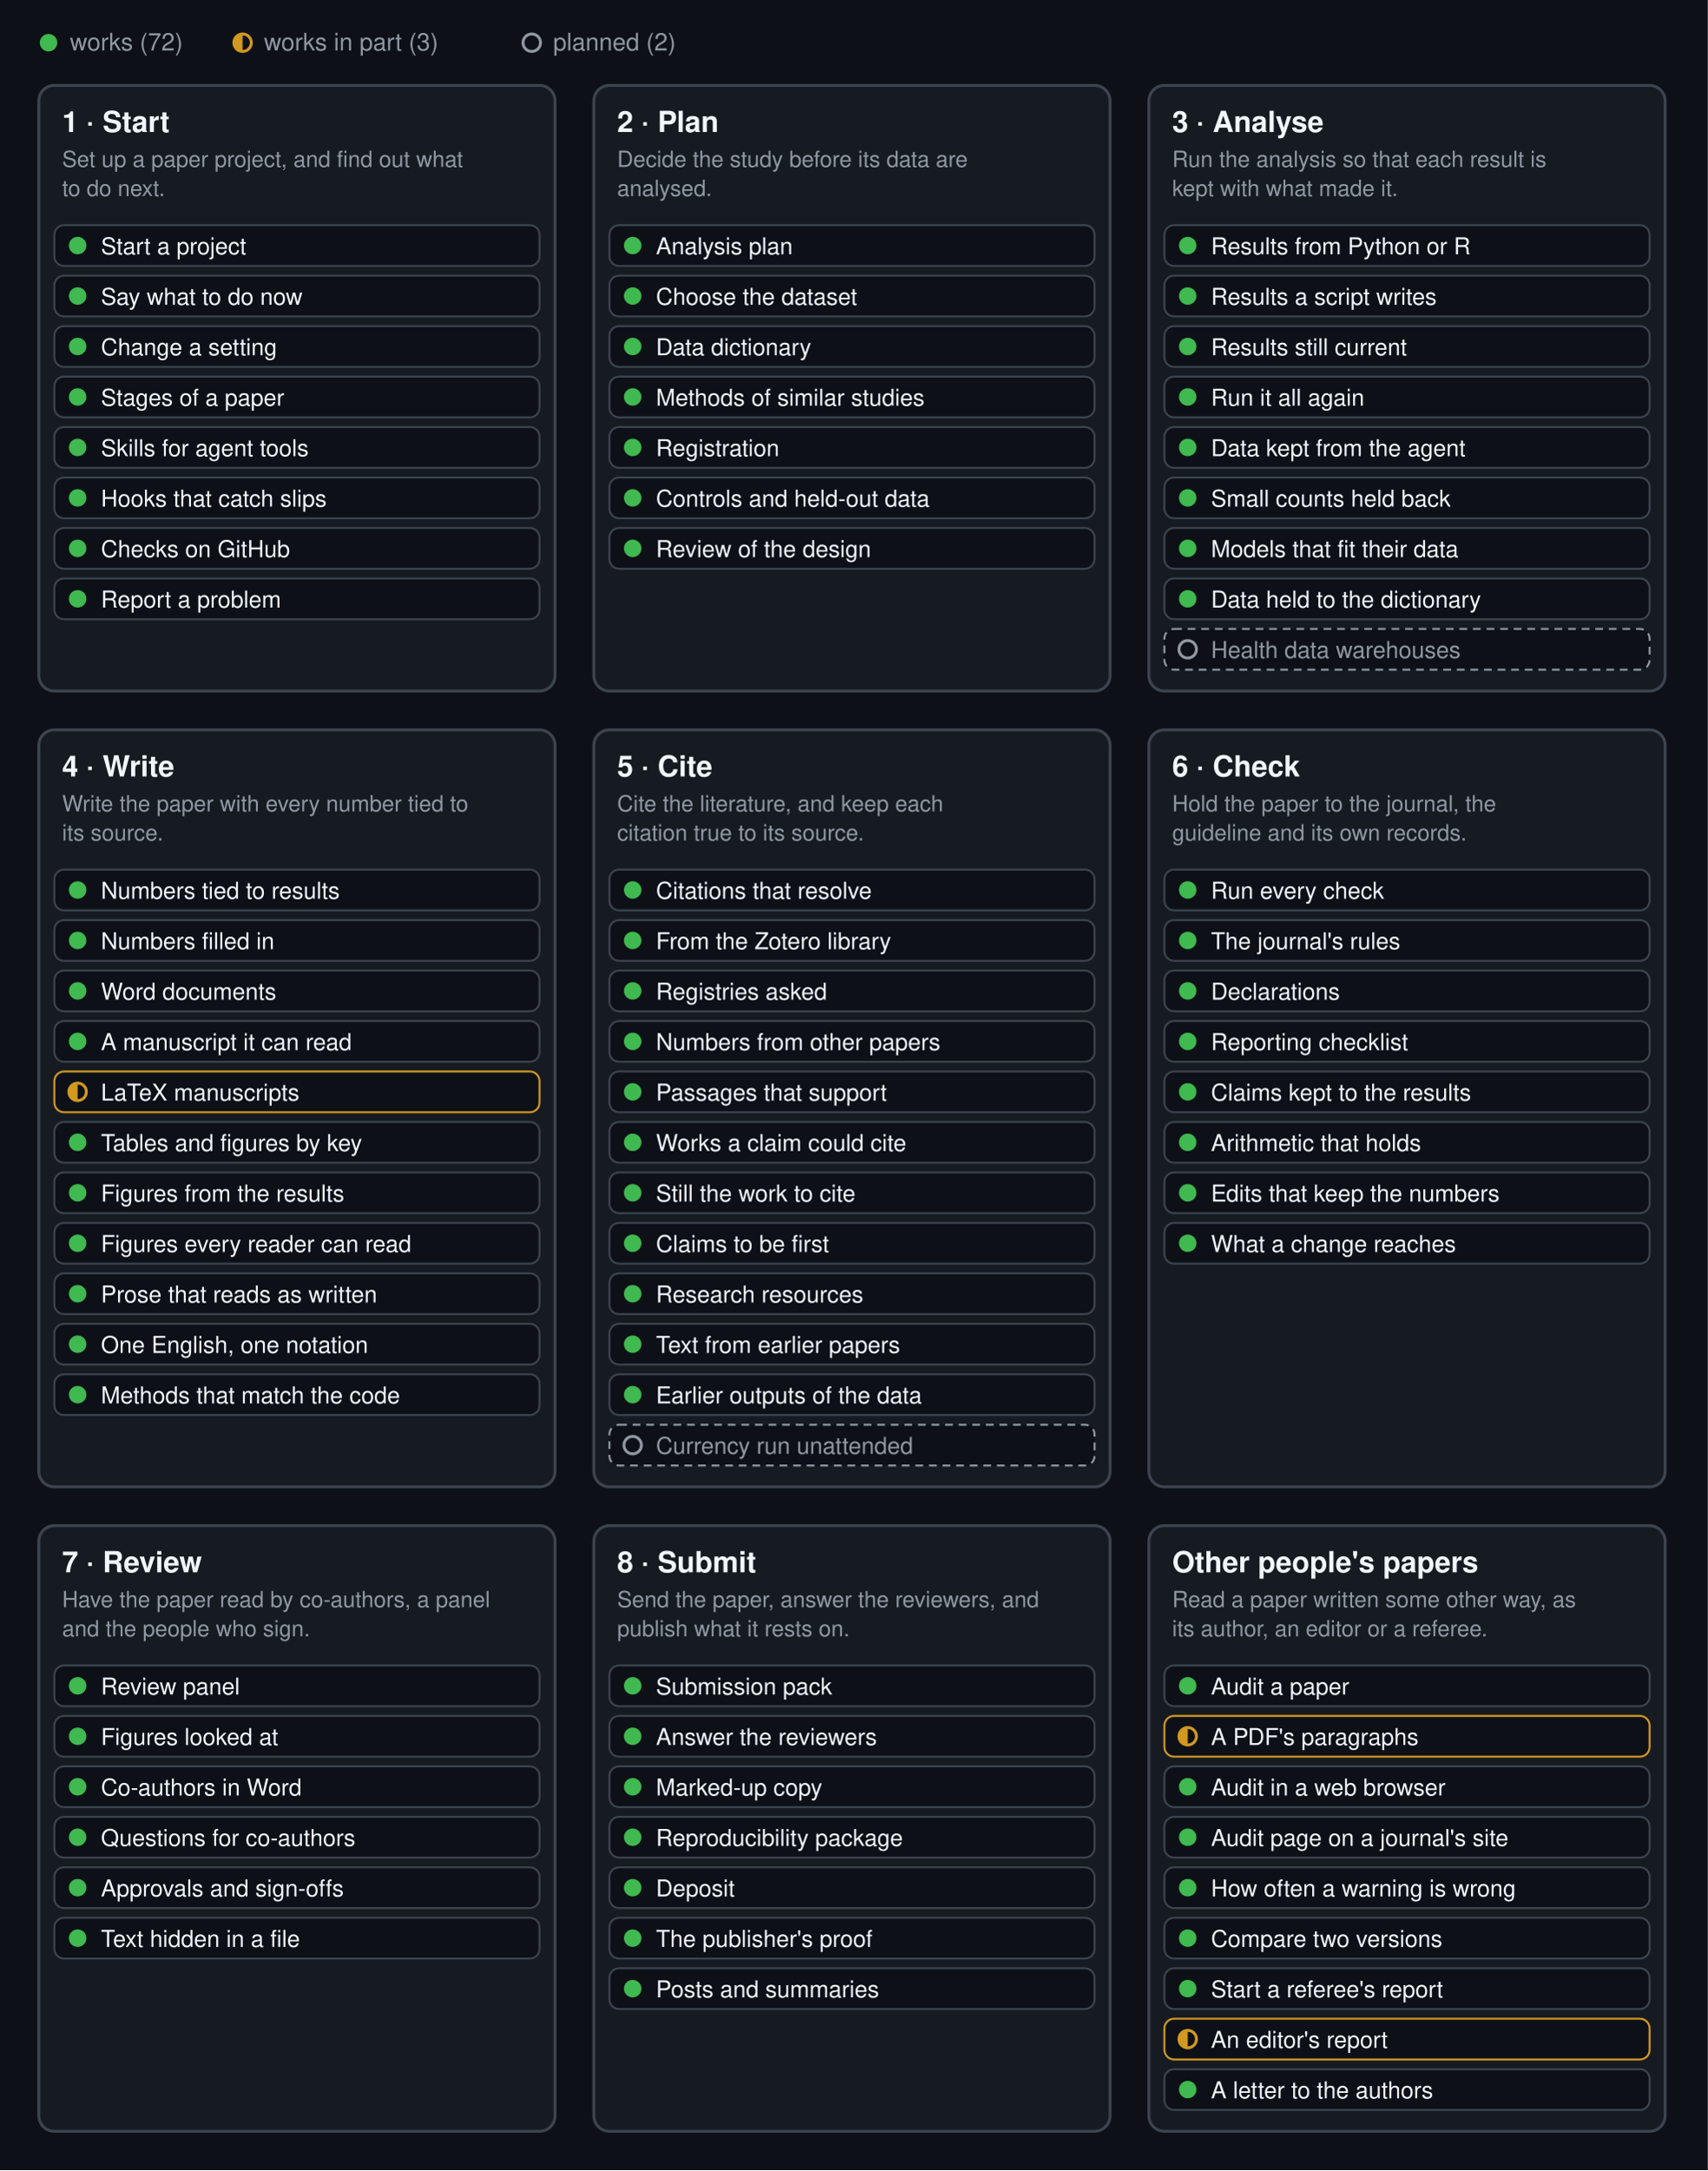
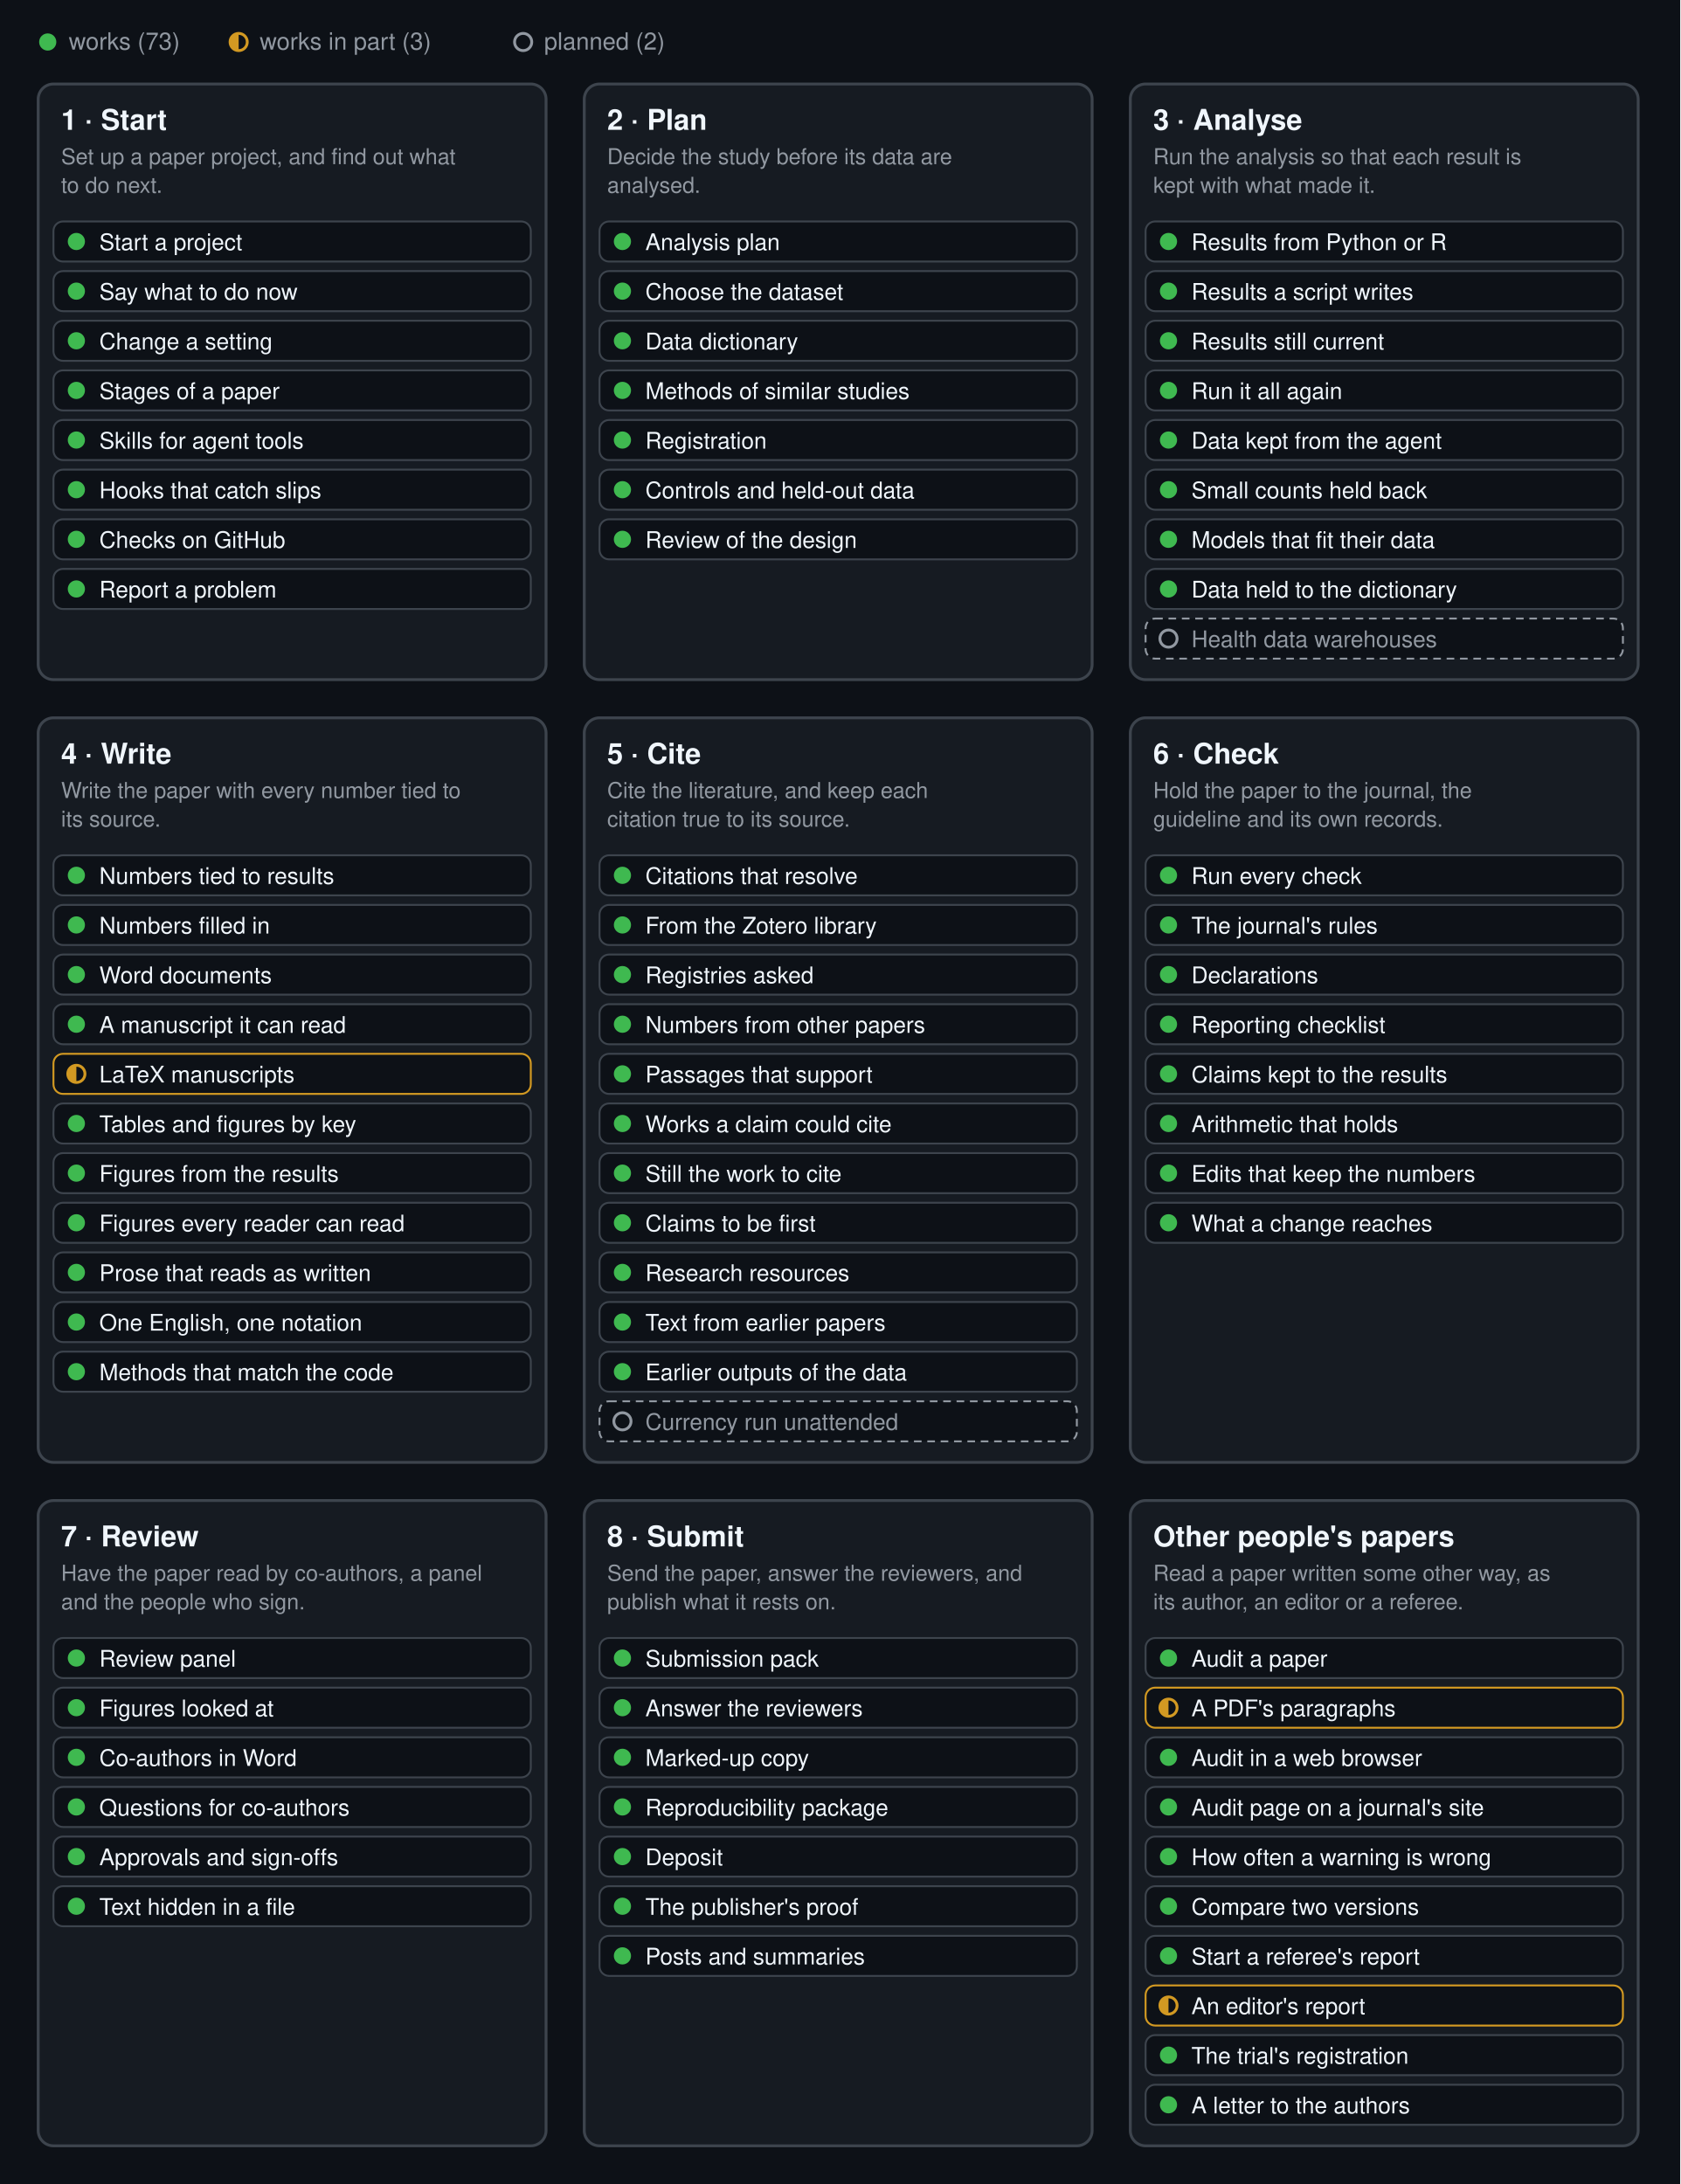
- <svg xmlns="http://www.w3.org/2000/svg" viewBox="0 0 880 1118" width="880" height="1118" role="img" font-family="-apple-system, 'Segoe UI', Helvetica, Arial, sans-serif">
-   <rect width="880" height="1118" fill="#0d1117" />
+ <svg xmlns="http://www.w3.org/2000/svg" viewBox="0 0 880 1144" width="880" height="1144" role="img" font-family="-apple-system, 'Segoe UI', Helvetica, Arial, sans-serif">
+   <rect width="880" height="1144" fill="#0d1117" />
  <circle cx="25" cy="22" r="4.5" fill="#3fb950" />
-   <text x="36" y="26" font-size="12.5" fill="#9198a1">works (72)</text>
+   <text x="36" y="26" font-size="12.5" fill="#9198a1">works (73)</text>
  <circle cx="125" cy="22" r="4.5" fill="#0d1117" stroke="#d29922" stroke-width="1.5" />
  <path d="M 125 17.5 A 4.5 4.5 0 0 0 125 26.5 Z" fill="#d29922" />
  <text x="136" y="26" font-size="12.5" fill="#9198a1">works in part (3)</text>
  <circle cx="274" cy="22" r="4.5" fill="#0d1117" stroke="#9198a1" stroke-width="1.5" />
  <text x="285" y="26" font-size="12.5" fill="#9198a1">planned (2)</text>
  <rect x="20" y="44" width="266" height="312" rx="8" fill="#161b22" stroke="#3d444d" stroke-width="1.5" />
  <text x="32" y="68" font-size="15" font-weight="600" fill="#f0f6fc">1 · Start</text>
  <text x="32" y="86" font-size="11.5" fill="#9198a1">Set up a paper project, and find out what</text>
  <text x="32" y="101" font-size="11.5" fill="#9198a1">to do next.</text>
  <rect x="28" y="116" width="250" height="21" rx="5" fill="#0d1117" stroke="#3d444d" stroke-width="1" />
  <circle cx="40" cy="126.5" r="4.5" fill="#3fb950" />
  <text x="52" y="131" font-size="12" fill="#f0f6fc">Start a project</text>
  <rect x="28" y="142" width="250" height="21" rx="5" fill="#0d1117" stroke="#3d444d" stroke-width="1" />
  <circle cx="40" cy="152.5" r="4.5" fill="#3fb950" />
  <text x="52" y="157" font-size="12" fill="#f0f6fc">Say what to do now</text>
  <rect x="28" y="168" width="250" height="21" rx="5" fill="#0d1117" stroke="#3d444d" stroke-width="1" />
  <circle cx="40" cy="178.5" r="4.5" fill="#3fb950" />
  <text x="52" y="183" font-size="12" fill="#f0f6fc">Change a setting</text>
  <rect x="28" y="194" width="250" height="21" rx="5" fill="#0d1117" stroke="#3d444d" stroke-width="1" />
  <circle cx="40" cy="204.5" r="4.5" fill="#3fb950" />
  <text x="52" y="209" font-size="12" fill="#f0f6fc">Stages of a paper</text>
  <rect x="28" y="220" width="250" height="21" rx="5" fill="#0d1117" stroke="#3d444d" stroke-width="1" />
  <circle cx="40" cy="230.5" r="4.5" fill="#3fb950" />
  <text x="52" y="235" font-size="12" fill="#f0f6fc">Skills for agent tools</text>
  <rect x="28" y="246" width="250" height="21" rx="5" fill="#0d1117" stroke="#3d444d" stroke-width="1" />
  <circle cx="40" cy="256.5" r="4.5" fill="#3fb950" />
  <text x="52" y="261" font-size="12" fill="#f0f6fc">Hooks that catch slips</text>
  <rect x="28" y="272" width="250" height="21" rx="5" fill="#0d1117" stroke="#3d444d" stroke-width="1" />
  <circle cx="40" cy="282.5" r="4.5" fill="#3fb950" />
  <text x="52" y="287" font-size="12" fill="#f0f6fc">Checks on GitHub</text>
  <rect x="28" y="298" width="250" height="21" rx="5" fill="#0d1117" stroke="#3d444d" stroke-width="1" />
  <circle cx="40" cy="308.5" r="4.5" fill="#3fb950" />
  <text x="52" y="313" font-size="12" fill="#f0f6fc">Report a problem</text>
  <rect x="306" y="44" width="266" height="312" rx="8" fill="#161b22" stroke="#3d444d" stroke-width="1.5" />
  <text x="318" y="68" font-size="15" font-weight="600" fill="#f0f6fc">2 · Plan</text>
  <text x="318" y="86" font-size="11.5" fill="#9198a1">Decide the study before its data are</text>
  <text x="318" y="101" font-size="11.5" fill="#9198a1">analysed.</text>
  <rect x="314" y="116" width="250" height="21" rx="5" fill="#0d1117" stroke="#3d444d" stroke-width="1" />
  <circle cx="326" cy="126.5" r="4.5" fill="#3fb950" />
  <text x="338" y="131" font-size="12" fill="#f0f6fc">Analysis plan</text>
  <rect x="314" y="142" width="250" height="21" rx="5" fill="#0d1117" stroke="#3d444d" stroke-width="1" />
  <circle cx="326" cy="152.5" r="4.5" fill="#3fb950" />
  <text x="338" y="157" font-size="12" fill="#f0f6fc">Choose the dataset</text>
  <rect x="314" y="168" width="250" height="21" rx="5" fill="#0d1117" stroke="#3d444d" stroke-width="1" />
  <circle cx="326" cy="178.5" r="4.5" fill="#3fb950" />
  <text x="338" y="183" font-size="12" fill="#f0f6fc">Data dictionary</text>
  <rect x="314" y="194" width="250" height="21" rx="5" fill="#0d1117" stroke="#3d444d" stroke-width="1" />
  <circle cx="326" cy="204.5" r="4.5" fill="#3fb950" />
  <text x="338" y="209" font-size="12" fill="#f0f6fc">Methods of similar studies</text>
  <rect x="314" y="220" width="250" height="21" rx="5" fill="#0d1117" stroke="#3d444d" stroke-width="1" />
  <circle cx="326" cy="230.5" r="4.5" fill="#3fb950" />
  <text x="338" y="235" font-size="12" fill="#f0f6fc">Registration</text>
  <rect x="314" y="246" width="250" height="21" rx="5" fill="#0d1117" stroke="#3d444d" stroke-width="1" />
  <circle cx="326" cy="256.5" r="4.5" fill="#3fb950" />
  <text x="338" y="261" font-size="12" fill="#f0f6fc">Controls and held-out data</text>
  <rect x="314" y="272" width="250" height="21" rx="5" fill="#0d1117" stroke="#3d444d" stroke-width="1" />
  <circle cx="326" cy="282.5" r="4.5" fill="#3fb950" />
  <text x="338" y="287" font-size="12" fill="#f0f6fc">Review of the design</text>
  <rect x="592" y="44" width="266" height="312" rx="8" fill="#161b22" stroke="#3d444d" stroke-width="1.5" />
  <text x="604" y="68" font-size="15" font-weight="600" fill="#f0f6fc">3 · Analyse</text>
  <text x="604" y="86" font-size="11.5" fill="#9198a1">Run the analysis so that each result is</text>
  <text x="604" y="101" font-size="11.5" fill="#9198a1">kept with what made it.</text>
  <rect x="600" y="116" width="250" height="21" rx="5" fill="#0d1117" stroke="#3d444d" stroke-width="1" />
  <circle cx="612" cy="126.5" r="4.5" fill="#3fb950" />
  <text x="624" y="131" font-size="12" fill="#f0f6fc">Results from Python or R</text>
  <rect x="600" y="142" width="250" height="21" rx="5" fill="#0d1117" stroke="#3d444d" stroke-width="1" />
  <circle cx="612" cy="152.5" r="4.5" fill="#3fb950" />
  <text x="624" y="157" font-size="12" fill="#f0f6fc">Results a script writes</text>
  <rect x="600" y="168" width="250" height="21" rx="5" fill="#0d1117" stroke="#3d444d" stroke-width="1" />
  <circle cx="612" cy="178.5" r="4.5" fill="#3fb950" />
  <text x="624" y="183" font-size="12" fill="#f0f6fc">Results still current</text>
  <rect x="600" y="194" width="250" height="21" rx="5" fill="#0d1117" stroke="#3d444d" stroke-width="1" />
  <circle cx="612" cy="204.5" r="4.5" fill="#3fb950" />
  <text x="624" y="209" font-size="12" fill="#f0f6fc">Run it all again</text>
  <rect x="600" y="220" width="250" height="21" rx="5" fill="#0d1117" stroke="#3d444d" stroke-width="1" />
  <circle cx="612" cy="230.5" r="4.5" fill="#3fb950" />
  <text x="624" y="235" font-size="12" fill="#f0f6fc">Data kept from the agent</text>
  <rect x="600" y="246" width="250" height="21" rx="5" fill="#0d1117" stroke="#3d444d" stroke-width="1" />
  <circle cx="612" cy="256.5" r="4.5" fill="#3fb950" />
  <text x="624" y="261" font-size="12" fill="#f0f6fc">Small counts held back</text>
  <rect x="600" y="272" width="250" height="21" rx="5" fill="#0d1117" stroke="#3d444d" stroke-width="1" />
  <circle cx="612" cy="282.5" r="4.5" fill="#3fb950" />
  <text x="624" y="287" font-size="12" fill="#f0f6fc">Models that fit their data</text>
  <rect x="600" y="298" width="250" height="21" rx="5" fill="#0d1117" stroke="#3d444d" stroke-width="1" />
  <circle cx="612" cy="308.5" r="4.5" fill="#3fb950" />
  <text x="624" y="313" font-size="12" fill="#f0f6fc">Data held to the dictionary</text>
  <rect x="600" y="324" width="250" height="21" rx="5" fill="#0d1117" stroke="#9198a1" stroke-width="1" stroke-dasharray="4 3" />
  <circle cx="612" cy="334.5" r="4.5" fill="#0d1117" stroke="#9198a1" stroke-width="1.5" />
  <text x="624" y="339" font-size="12" fill="#9198a1">Health data warehouses</text>
  <rect x="20" y="376" width="266" height="390" rx="8" fill="#161b22" stroke="#3d444d" stroke-width="1.5" />
  <text x="32" y="400" font-size="15" font-weight="600" fill="#f0f6fc">4 · Write</text>
  <text x="32" y="418" font-size="11.5" fill="#9198a1">Write the paper with every number tied to</text>
  <text x="32" y="433" font-size="11.5" fill="#9198a1">its source.</text>
  <rect x="28" y="448" width="250" height="21" rx="5" fill="#0d1117" stroke="#3d444d" stroke-width="1" />
  <circle cx="40" cy="458.5" r="4.5" fill="#3fb950" />
  <text x="52" y="463" font-size="12" fill="#f0f6fc">Numbers tied to results</text>
  <rect x="28" y="474" width="250" height="21" rx="5" fill="#0d1117" stroke="#3d444d" stroke-width="1" />
  <circle cx="40" cy="484.5" r="4.5" fill="#3fb950" />
  <text x="52" y="489" font-size="12" fill="#f0f6fc">Numbers filled in</text>
  <rect x="28" y="500" width="250" height="21" rx="5" fill="#0d1117" stroke="#3d444d" stroke-width="1" />
  <circle cx="40" cy="510.5" r="4.5" fill="#3fb950" />
  <text x="52" y="515" font-size="12" fill="#f0f6fc">Word documents</text>
  <rect x="28" y="526" width="250" height="21" rx="5" fill="#0d1117" stroke="#3d444d" stroke-width="1" />
  <circle cx="40" cy="536.5" r="4.5" fill="#3fb950" />
  <text x="52" y="541" font-size="12" fill="#f0f6fc">A manuscript it can read</text>
  <rect x="28" y="552" width="250" height="21" rx="5" fill="#0d1117" stroke="#d29922" stroke-width="1" />
  <circle cx="40" cy="562.5" r="4.5" fill="#0d1117" stroke="#d29922" stroke-width="1.5" />
  <path d="M 40 558.0 A 4.5 4.5 0 0 0 40 567.0 Z" fill="#d29922" />
  <text x="52" y="567" font-size="12" fill="#f0f6fc">LaTeX manuscripts</text>
  <rect x="28" y="578" width="250" height="21" rx="5" fill="#0d1117" stroke="#3d444d" stroke-width="1" />
  <circle cx="40" cy="588.5" r="4.5" fill="#3fb950" />
  <text x="52" y="593" font-size="12" fill="#f0f6fc">Tables and figures by key</text>
  <rect x="28" y="604" width="250" height="21" rx="5" fill="#0d1117" stroke="#3d444d" stroke-width="1" />
  <circle cx="40" cy="614.5" r="4.5" fill="#3fb950" />
  <text x="52" y="619" font-size="12" fill="#f0f6fc">Figures from the results</text>
  <rect x="28" y="630" width="250" height="21" rx="5" fill="#0d1117" stroke="#3d444d" stroke-width="1" />
  <circle cx="40" cy="640.5" r="4.5" fill="#3fb950" />
  <text x="52" y="645" font-size="12" fill="#f0f6fc">Figures every reader can read</text>
  <rect x="28" y="656" width="250" height="21" rx="5" fill="#0d1117" stroke="#3d444d" stroke-width="1" />
  <circle cx="40" cy="666.5" r="4.5" fill="#3fb950" />
  <text x="52" y="671" font-size="12" fill="#f0f6fc">Prose that reads as written</text>
  <rect x="28" y="682" width="250" height="21" rx="5" fill="#0d1117" stroke="#3d444d" stroke-width="1" />
  <circle cx="40" cy="692.5" r="4.5" fill="#3fb950" />
  <text x="52" y="697" font-size="12" fill="#f0f6fc">One English, one notation</text>
  <rect x="28" y="708" width="250" height="21" rx="5" fill="#0d1117" stroke="#3d444d" stroke-width="1" />
  <circle cx="40" cy="718.5" r="4.5" fill="#3fb950" />
  <text x="52" y="723" font-size="12" fill="#f0f6fc">Methods that match the code</text>
  <rect x="306" y="376" width="266" height="390" rx="8" fill="#161b22" stroke="#3d444d" stroke-width="1.5" />
  <text x="318" y="400" font-size="15" font-weight="600" fill="#f0f6fc">5 · Cite</text>
  <text x="318" y="418" font-size="11.5" fill="#9198a1">Cite the literature, and keep each</text>
  <text x="318" y="433" font-size="11.5" fill="#9198a1">citation true to its source.</text>
  <rect x="314" y="448" width="250" height="21" rx="5" fill="#0d1117" stroke="#3d444d" stroke-width="1" />
  <circle cx="326" cy="458.5" r="4.5" fill="#3fb950" />
  <text x="338" y="463" font-size="12" fill="#f0f6fc">Citations that resolve</text>
  <rect x="314" y="474" width="250" height="21" rx="5" fill="#0d1117" stroke="#3d444d" stroke-width="1" />
  <circle cx="326" cy="484.5" r="4.5" fill="#3fb950" />
  <text x="338" y="489" font-size="12" fill="#f0f6fc">From the Zotero library</text>
  <rect x="314" y="500" width="250" height="21" rx="5" fill="#0d1117" stroke="#3d444d" stroke-width="1" />
  <circle cx="326" cy="510.5" r="4.5" fill="#3fb950" />
  <text x="338" y="515" font-size="12" fill="#f0f6fc">Registries asked</text>
  <rect x="314" y="526" width="250" height="21" rx="5" fill="#0d1117" stroke="#3d444d" stroke-width="1" />
  <circle cx="326" cy="536.5" r="4.5" fill="#3fb950" />
  <text x="338" y="541" font-size="12" fill="#f0f6fc">Numbers from other papers</text>
  <rect x="314" y="552" width="250" height="21" rx="5" fill="#0d1117" stroke="#3d444d" stroke-width="1" />
  <circle cx="326" cy="562.5" r="4.5" fill="#3fb950" />
  <text x="338" y="567" font-size="12" fill="#f0f6fc">Passages that support</text>
  <rect x="314" y="578" width="250" height="21" rx="5" fill="#0d1117" stroke="#3d444d" stroke-width="1" />
  <circle cx="326" cy="588.5" r="4.5" fill="#3fb950" />
  <text x="338" y="593" font-size="12" fill="#f0f6fc">Works a claim could cite</text>
  <rect x="314" y="604" width="250" height="21" rx="5" fill="#0d1117" stroke="#3d444d" stroke-width="1" />
  <circle cx="326" cy="614.5" r="4.5" fill="#3fb950" />
  <text x="338" y="619" font-size="12" fill="#f0f6fc">Still the work to cite</text>
  <rect x="314" y="630" width="250" height="21" rx="5" fill="#0d1117" stroke="#3d444d" stroke-width="1" />
  <circle cx="326" cy="640.5" r="4.5" fill="#3fb950" />
  <text x="338" y="645" font-size="12" fill="#f0f6fc">Claims to be first</text>
  <rect x="314" y="656" width="250" height="21" rx="5" fill="#0d1117" stroke="#3d444d" stroke-width="1" />
  <circle cx="326" cy="666.5" r="4.5" fill="#3fb950" />
  <text x="338" y="671" font-size="12" fill="#f0f6fc">Research resources</text>
  <rect x="314" y="682" width="250" height="21" rx="5" fill="#0d1117" stroke="#3d444d" stroke-width="1" />
  <circle cx="326" cy="692.5" r="4.5" fill="#3fb950" />
  <text x="338" y="697" font-size="12" fill="#f0f6fc">Text from earlier papers</text>
  <rect x="314" y="708" width="250" height="21" rx="5" fill="#0d1117" stroke="#3d444d" stroke-width="1" />
  <circle cx="326" cy="718.5" r="4.5" fill="#3fb950" />
  <text x="338" y="723" font-size="12" fill="#f0f6fc">Earlier outputs of the data</text>
  <rect x="314" y="734" width="250" height="21" rx="5" fill="#0d1117" stroke="#9198a1" stroke-width="1" stroke-dasharray="4 3" />
  <circle cx="326" cy="744.5" r="4.5" fill="#0d1117" stroke="#9198a1" stroke-width="1.5" />
  <text x="338" y="749" font-size="12" fill="#9198a1">Currency run unattended</text>
  <rect x="592" y="376" width="266" height="390" rx="8" fill="#161b22" stroke="#3d444d" stroke-width="1.5" />
  <text x="604" y="400" font-size="15" font-weight="600" fill="#f0f6fc">6 · Check</text>
  <text x="604" y="418" font-size="11.5" fill="#9198a1">Hold the paper to the journal, the</text>
  <text x="604" y="433" font-size="11.5" fill="#9198a1">guideline and its own records.</text>
  <rect x="600" y="448" width="250" height="21" rx="5" fill="#0d1117" stroke="#3d444d" stroke-width="1" />
  <circle cx="612" cy="458.5" r="4.5" fill="#3fb950" />
  <text x="624" y="463" font-size="12" fill="#f0f6fc">Run every check</text>
  <rect x="600" y="474" width="250" height="21" rx="5" fill="#0d1117" stroke="#3d444d" stroke-width="1" />
  <circle cx="612" cy="484.5" r="4.5" fill="#3fb950" />
  <text x="624" y="489" font-size="12" fill="#f0f6fc">The journal's rules</text>
  <rect x="600" y="500" width="250" height="21" rx="5" fill="#0d1117" stroke="#3d444d" stroke-width="1" />
  <circle cx="612" cy="510.5" r="4.5" fill="#3fb950" />
  <text x="624" y="515" font-size="12" fill="#f0f6fc">Declarations</text>
  <rect x="600" y="526" width="250" height="21" rx="5" fill="#0d1117" stroke="#3d444d" stroke-width="1" />
  <circle cx="612" cy="536.5" r="4.5" fill="#3fb950" />
  <text x="624" y="541" font-size="12" fill="#f0f6fc">Reporting checklist</text>
  <rect x="600" y="552" width="250" height="21" rx="5" fill="#0d1117" stroke="#3d444d" stroke-width="1" />
  <circle cx="612" cy="562.5" r="4.5" fill="#3fb950" />
  <text x="624" y="567" font-size="12" fill="#f0f6fc">Claims kept to the results</text>
  <rect x="600" y="578" width="250" height="21" rx="5" fill="#0d1117" stroke="#3d444d" stroke-width="1" />
  <circle cx="612" cy="588.5" r="4.5" fill="#3fb950" />
  <text x="624" y="593" font-size="12" fill="#f0f6fc">Arithmetic that holds</text>
  <rect x="600" y="604" width="250" height="21" rx="5" fill="#0d1117" stroke="#3d444d" stroke-width="1" />
  <circle cx="612" cy="614.5" r="4.5" fill="#3fb950" />
  <text x="624" y="619" font-size="12" fill="#f0f6fc">Edits that keep the numbers</text>
  <rect x="600" y="630" width="250" height="21" rx="5" fill="#0d1117" stroke="#3d444d" stroke-width="1" />
  <circle cx="612" cy="640.5" r="4.5" fill="#3fb950" />
  <text x="624" y="645" font-size="12" fill="#f0f6fc">What a change reaches</text>
-   <rect x="20" y="786" width="266" height="312" rx="8" fill="#161b22" stroke="#3d444d" stroke-width="1.5" />
+   <rect x="20" y="786" width="266" height="338" rx="8" fill="#161b22" stroke="#3d444d" stroke-width="1.5" />
  <text x="32" y="810" font-size="15" font-weight="600" fill="#f0f6fc">7 · Review</text>
  <text x="32" y="828" font-size="11.5" fill="#9198a1">Have the paper read by co-authors, a panel</text>
  <text x="32" y="843" font-size="11.5" fill="#9198a1">and the people who sign.</text>
  <rect x="28" y="858" width="250" height="21" rx="5" fill="#0d1117" stroke="#3d444d" stroke-width="1" />
  <circle cx="40" cy="868.5" r="4.5" fill="#3fb950" />
  <text x="52" y="873" font-size="12" fill="#f0f6fc">Review panel</text>
  <rect x="28" y="884" width="250" height="21" rx="5" fill="#0d1117" stroke="#3d444d" stroke-width="1" />
  <circle cx="40" cy="894.5" r="4.5" fill="#3fb950" />
  <text x="52" y="899" font-size="12" fill="#f0f6fc">Figures looked at</text>
  <rect x="28" y="910" width="250" height="21" rx="5" fill="#0d1117" stroke="#3d444d" stroke-width="1" />
  <circle cx="40" cy="920.5" r="4.5" fill="#3fb950" />
  <text x="52" y="925" font-size="12" fill="#f0f6fc">Co-authors in Word</text>
  <rect x="28" y="936" width="250" height="21" rx="5" fill="#0d1117" stroke="#3d444d" stroke-width="1" />
  <circle cx="40" cy="946.5" r="4.5" fill="#3fb950" />
  <text x="52" y="951" font-size="12" fill="#f0f6fc">Questions for co-authors</text>
  <rect x="28" y="962" width="250" height="21" rx="5" fill="#0d1117" stroke="#3d444d" stroke-width="1" />
  <circle cx="40" cy="972.5" r="4.5" fill="#3fb950" />
  <text x="52" y="977" font-size="12" fill="#f0f6fc">Approvals and sign-offs</text>
  <rect x="28" y="988" width="250" height="21" rx="5" fill="#0d1117" stroke="#3d444d" stroke-width="1" />
  <circle cx="40" cy="998.5" r="4.5" fill="#3fb950" />
  <text x="52" y="1003" font-size="12" fill="#f0f6fc">Text hidden in a file</text>
-   <rect x="306" y="786" width="266" height="312" rx="8" fill="#161b22" stroke="#3d444d" stroke-width="1.5" />
+   <rect x="306" y="786" width="266" height="338" rx="8" fill="#161b22" stroke="#3d444d" stroke-width="1.5" />
  <text x="318" y="810" font-size="15" font-weight="600" fill="#f0f6fc">8 · Submit</text>
  <text x="318" y="828" font-size="11.5" fill="#9198a1">Send the paper, answer the reviewers, and</text>
  <text x="318" y="843" font-size="11.5" fill="#9198a1">publish what it rests on.</text>
  <rect x="314" y="858" width="250" height="21" rx="5" fill="#0d1117" stroke="#3d444d" stroke-width="1" />
  <circle cx="326" cy="868.5" r="4.5" fill="#3fb950" />
  <text x="338" y="873" font-size="12" fill="#f0f6fc">Submission pack</text>
  <rect x="314" y="884" width="250" height="21" rx="5" fill="#0d1117" stroke="#3d444d" stroke-width="1" />
  <circle cx="326" cy="894.5" r="4.5" fill="#3fb950" />
  <text x="338" y="899" font-size="12" fill="#f0f6fc">Answer the reviewers</text>
  <rect x="314" y="910" width="250" height="21" rx="5" fill="#0d1117" stroke="#3d444d" stroke-width="1" />
  <circle cx="326" cy="920.5" r="4.5" fill="#3fb950" />
  <text x="338" y="925" font-size="12" fill="#f0f6fc">Marked-up copy</text>
  <rect x="314" y="936" width="250" height="21" rx="5" fill="#0d1117" stroke="#3d444d" stroke-width="1" />
  <circle cx="326" cy="946.5" r="4.5" fill="#3fb950" />
  <text x="338" y="951" font-size="12" fill="#f0f6fc">Reproducibility package</text>
  <rect x="314" y="962" width="250" height="21" rx="5" fill="#0d1117" stroke="#3d444d" stroke-width="1" />
  <circle cx="326" cy="972.5" r="4.5" fill="#3fb950" />
  <text x="338" y="977" font-size="12" fill="#f0f6fc">Deposit</text>
  <rect x="314" y="988" width="250" height="21" rx="5" fill="#0d1117" stroke="#3d444d" stroke-width="1" />
  <circle cx="326" cy="998.5" r="4.5" fill="#3fb950" />
  <text x="338" y="1003" font-size="12" fill="#f0f6fc">The publisher's proof</text>
  <rect x="314" y="1014" width="250" height="21" rx="5" fill="#0d1117" stroke="#3d444d" stroke-width="1" />
  <circle cx="326" cy="1024.5" r="4.5" fill="#3fb950" />
  <text x="338" y="1029" font-size="12" fill="#f0f6fc">Posts and summaries</text>
-   <rect x="592" y="786" width="266" height="312" rx="8" fill="#161b22" stroke="#3d444d" stroke-width="1.5" />
+   <rect x="592" y="786" width="266" height="338" rx="8" fill="#161b22" stroke="#3d444d" stroke-width="1.5" />
  <text x="604" y="810" font-size="15" font-weight="600" fill="#f0f6fc">Other people's papers</text>
  <text x="604" y="828" font-size="11.5" fill="#9198a1">Read a paper written some other way, as</text>
  <text x="604" y="843" font-size="11.5" fill="#9198a1">its author, an editor or a referee.</text>
  <rect x="600" y="858" width="250" height="21" rx="5" fill="#0d1117" stroke="#3d444d" stroke-width="1" />
  <circle cx="612" cy="868.5" r="4.5" fill="#3fb950" />
  <text x="624" y="873" font-size="12" fill="#f0f6fc">Audit a paper</text>
  <rect x="600" y="884" width="250" height="21" rx="5" fill="#0d1117" stroke="#d29922" stroke-width="1" />
  <circle cx="612" cy="894.5" r="4.5" fill="#0d1117" stroke="#d29922" stroke-width="1.5" />
  <path d="M 612 890.0 A 4.5 4.5 0 0 0 612 899.0 Z" fill="#d29922" />
  <text x="624" y="899" font-size="12" fill="#f0f6fc">A PDF's paragraphs</text>
  <rect x="600" y="910" width="250" height="21" rx="5" fill="#0d1117" stroke="#3d444d" stroke-width="1" />
  <circle cx="612" cy="920.5" r="4.5" fill="#3fb950" />
  <text x="624" y="925" font-size="12" fill="#f0f6fc">Audit in a web browser</text>
  <rect x="600" y="936" width="250" height="21" rx="5" fill="#0d1117" stroke="#3d444d" stroke-width="1" />
  <circle cx="612" cy="946.5" r="4.5" fill="#3fb950" />
  <text x="624" y="951" font-size="12" fill="#f0f6fc">Audit page on a journal's site</text>
  <rect x="600" y="962" width="250" height="21" rx="5" fill="#0d1117" stroke="#3d444d" stroke-width="1" />
  <circle cx="612" cy="972.5" r="4.5" fill="#3fb950" />
  <text x="624" y="977" font-size="12" fill="#f0f6fc">How often a warning is wrong</text>
  <rect x="600" y="988" width="250" height="21" rx="5" fill="#0d1117" stroke="#3d444d" stroke-width="1" />
  <circle cx="612" cy="998.5" r="4.5" fill="#3fb950" />
  <text x="624" y="1003" font-size="12" fill="#f0f6fc">Compare two versions</text>
  <rect x="600" y="1014" width="250" height="21" rx="5" fill="#0d1117" stroke="#3d444d" stroke-width="1" />
  <circle cx="612" cy="1024.5" r="4.5" fill="#3fb950" />
  <text x="624" y="1029" font-size="12" fill="#f0f6fc">Start a referee's report</text>
  <rect x="600" y="1040" width="250" height="21" rx="5" fill="#0d1117" stroke="#d29922" stroke-width="1" />
  <circle cx="612" cy="1050.5" r="4.5" fill="#0d1117" stroke="#d29922" stroke-width="1.5" />
  <path d="M 612 1046.0 A 4.5 4.5 0 0 0 612 1055.0 Z" fill="#d29922" />
  <text x="624" y="1055" font-size="12" fill="#f0f6fc">An editor's report</text>
  <rect x="600" y="1066" width="250" height="21" rx="5" fill="#0d1117" stroke="#3d444d" stroke-width="1" />
  <circle cx="612" cy="1076.5" r="4.5" fill="#3fb950" />
-   <text x="624" y="1081" font-size="12" fill="#f0f6fc">A letter to the authors</text>
+   <text x="624" y="1081" font-size="12" fill="#f0f6fc">The trial's registration</text>
+   <rect x="600" y="1092" width="250" height="21" rx="5" fill="#0d1117" stroke="#3d444d" stroke-width="1" />
+   <circle cx="612" cy="1102.5" r="4.5" fill="#3fb950" />
+   <text x="624" y="1107" font-size="12" fill="#f0f6fc">A letter to the authors</text>
</svg>
